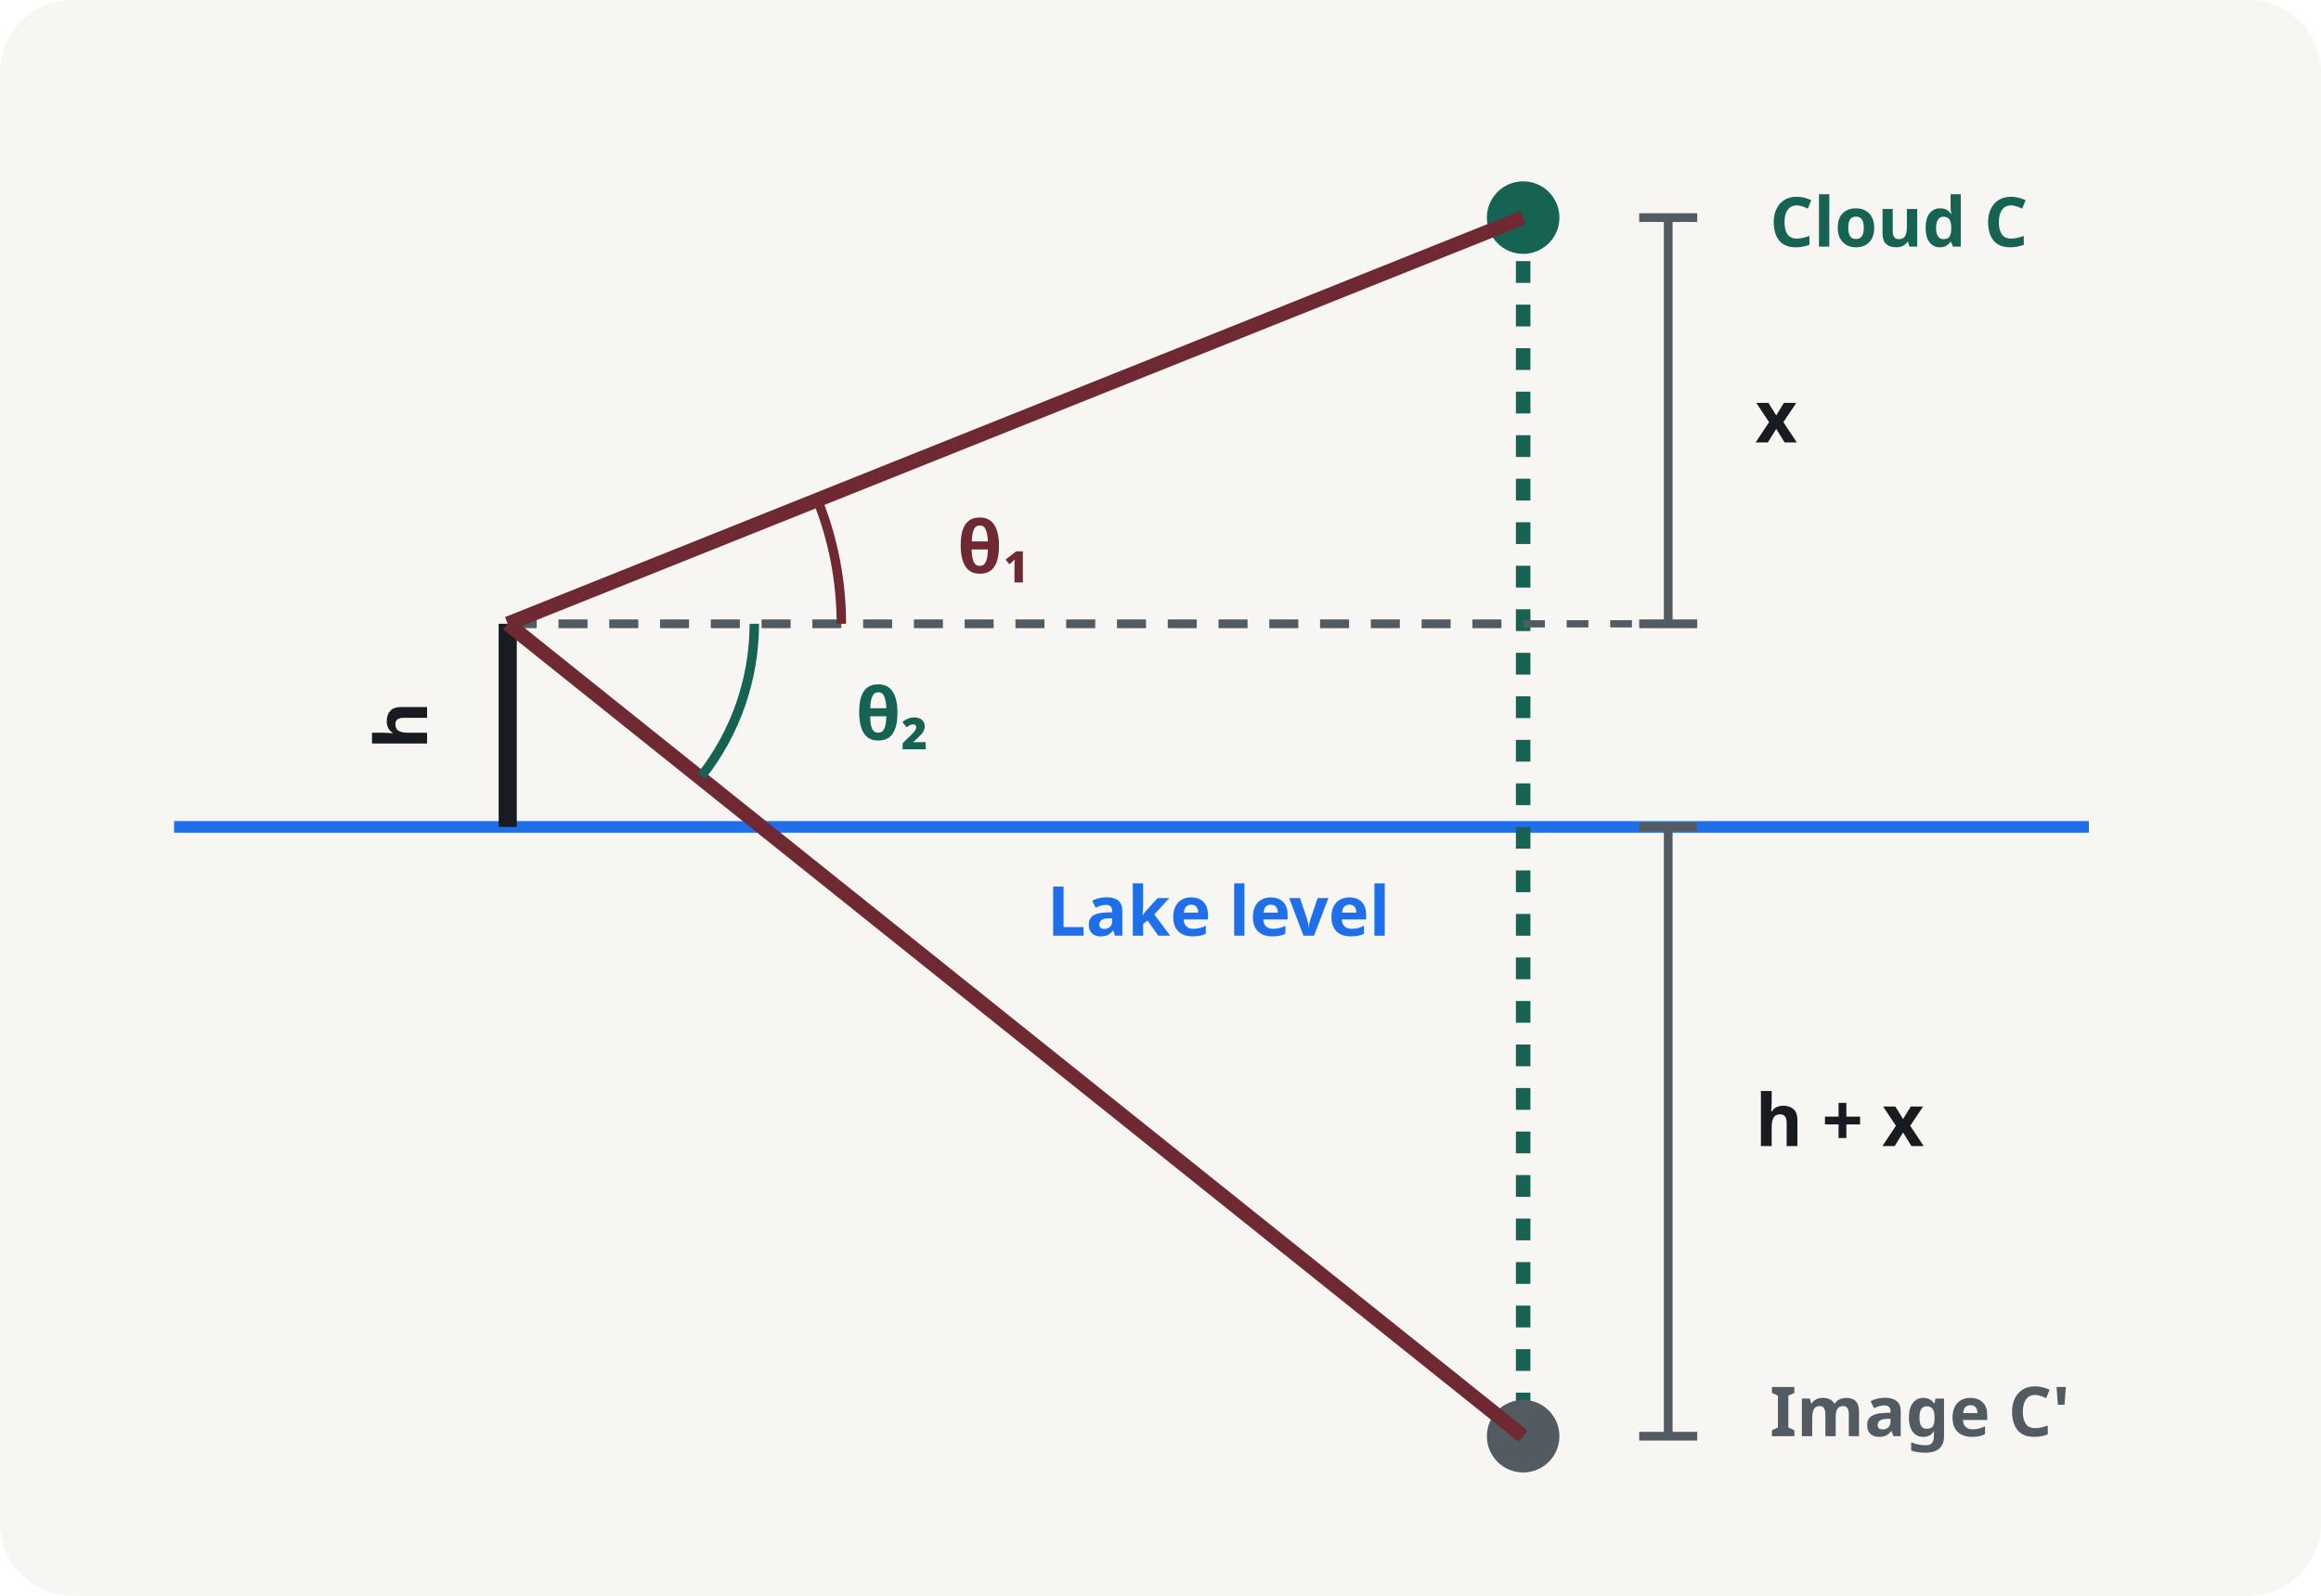
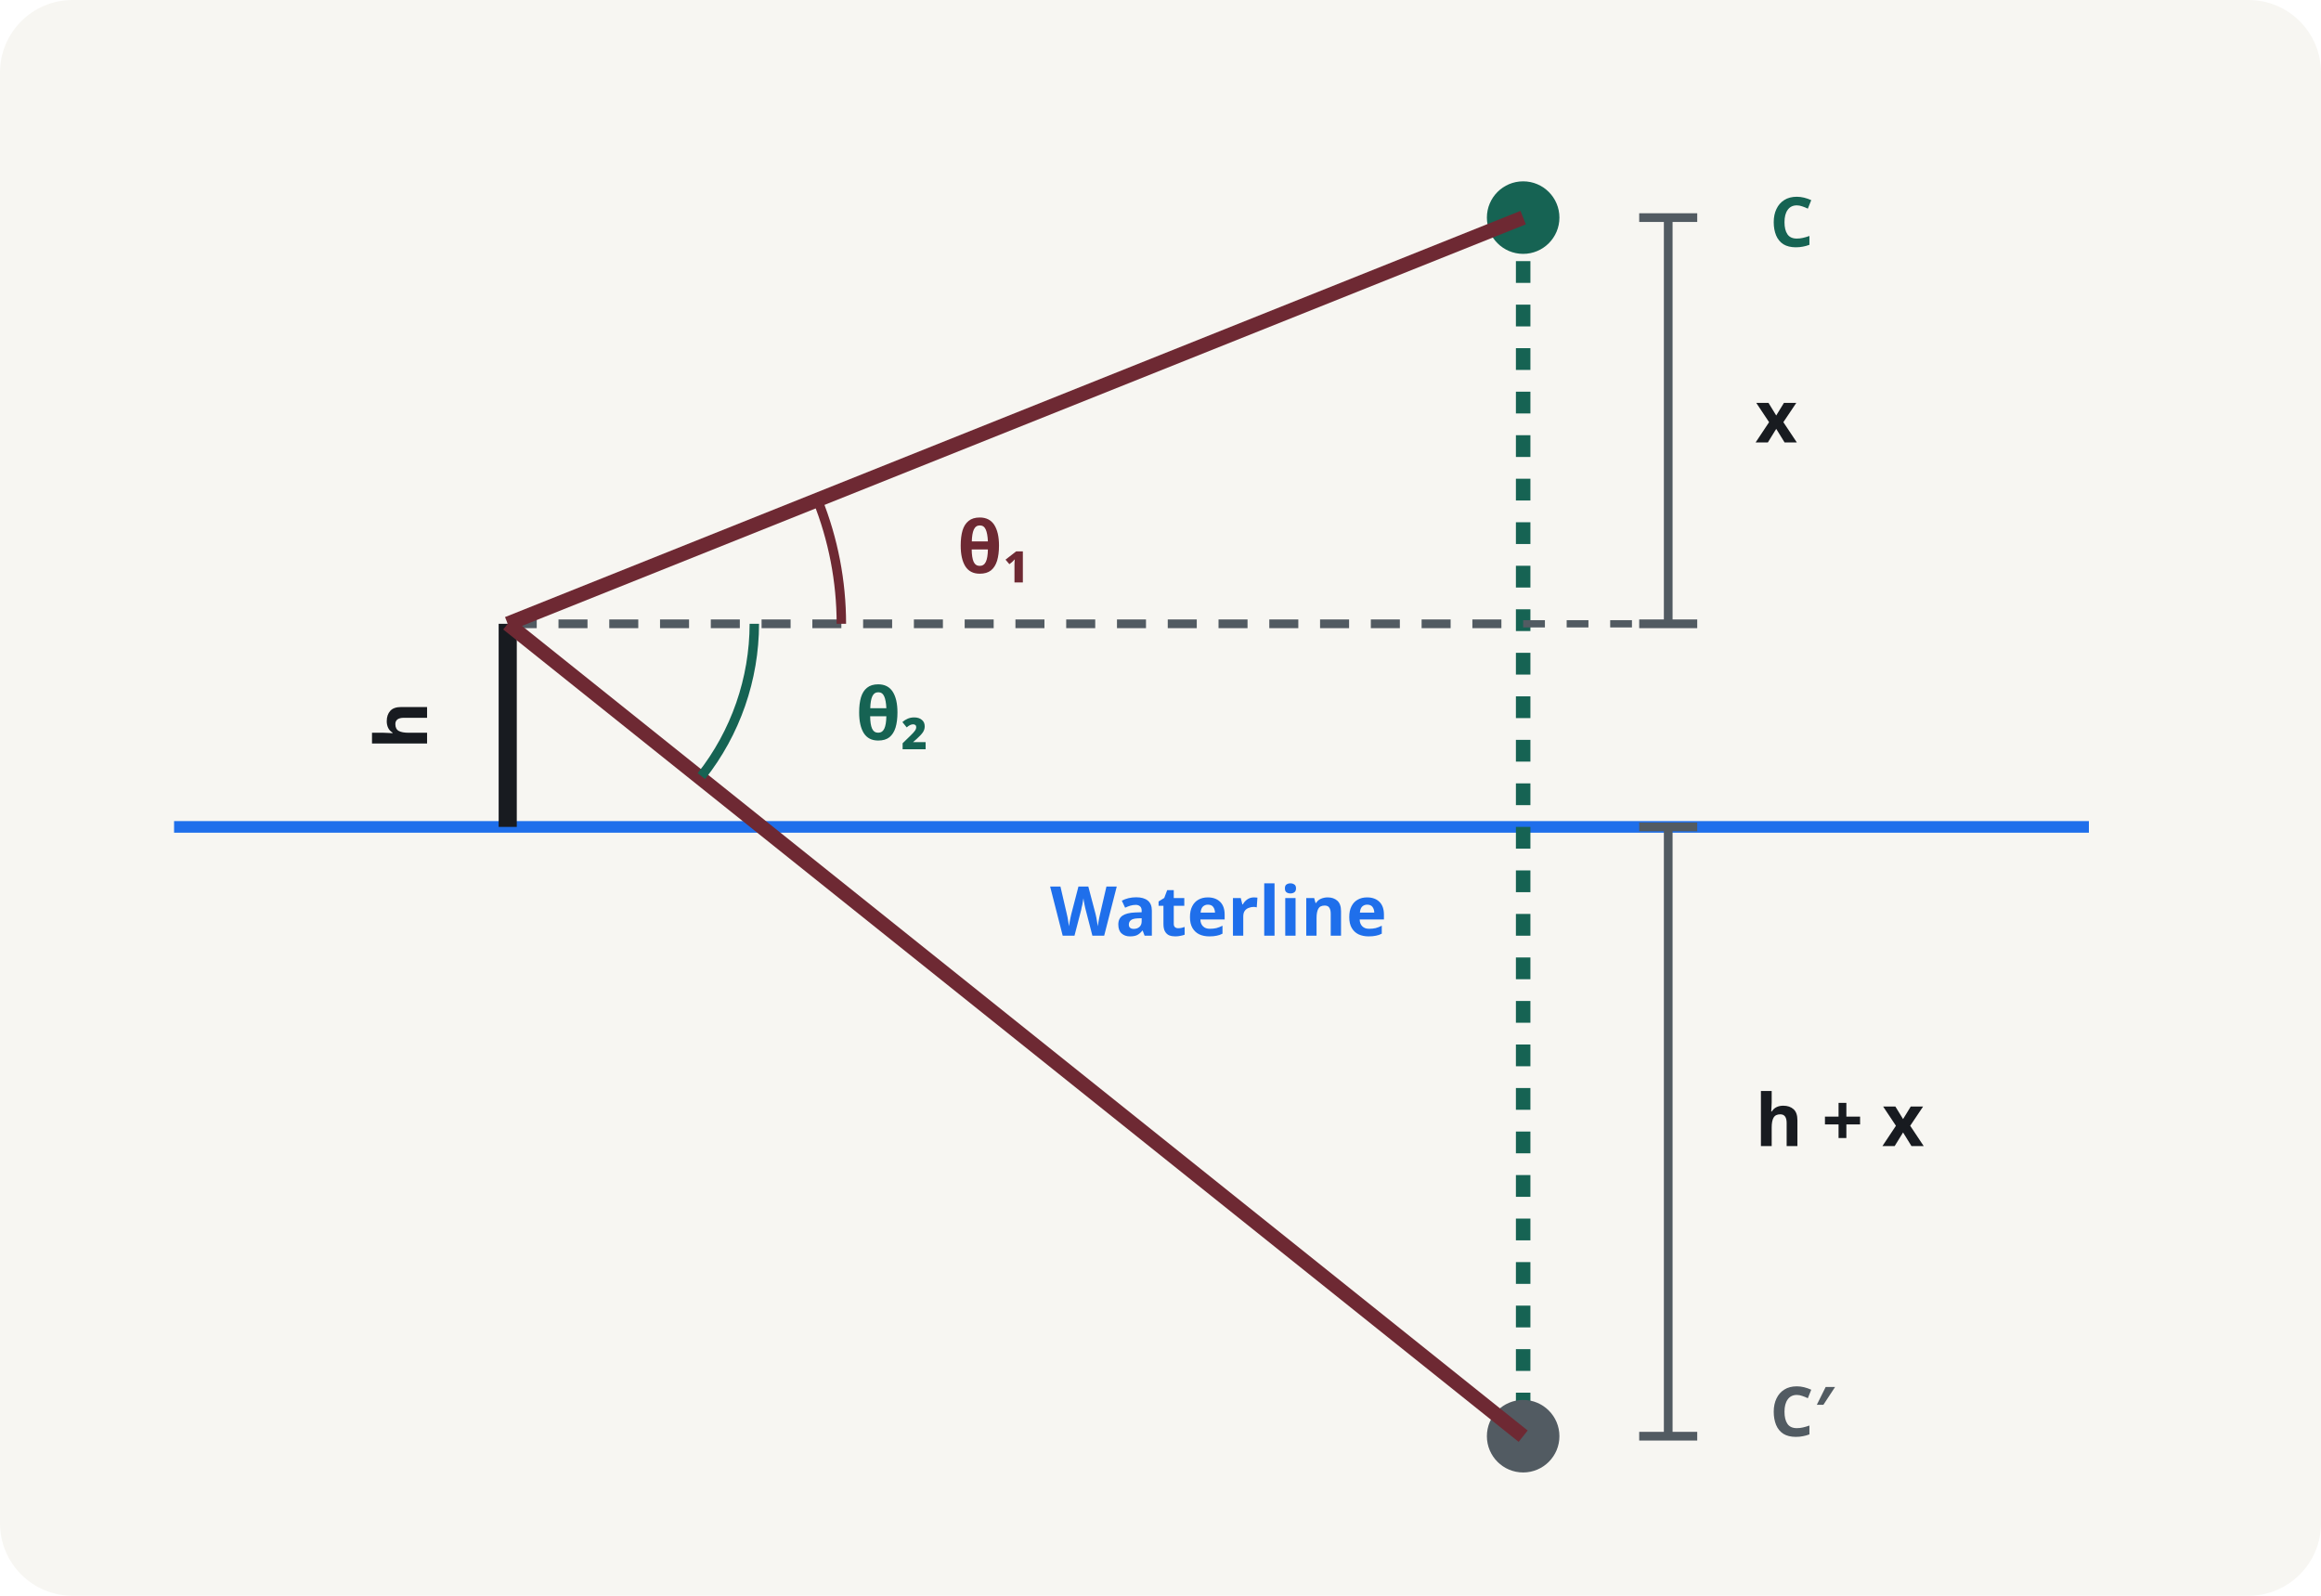
<svg xmlns="http://www.w3.org/2000/svg" viewBox="0 0 320 220" role="img" aria-labelledby="t desc">
  <style>text{paint-order:stroke;stroke:#F7F6F2;stroke-width:3px;stroke-linejoin:round;}</style>
  <rect width="320" height="220" rx="10" fill="#F7F6F2" />
  <line x1="24" y1="114" x2="288" y2="114" stroke="#1F6FEB" stroke-width="1.6" />
  <line x1="70" y1="114" x2="70" y2="86" stroke="#181B20" stroke-width="2.5" />
  <line x1="70" y1="86" x2="210" y2="86" stroke="#525B62" stroke-width="1.2" stroke-dasharray="4 3" />
  <line x1="210" y1="30" x2="210" y2="198" stroke="#166353" stroke-width="2" stroke-dasharray="3 3" />
  <circle cx="210" cy="30" r="5" fill="#166353" />
  <circle cx="210" cy="198" r="5" fill="#525B62" />
  <line x1="70" y1="86" x2="210" y2="30" stroke="#6E2933" stroke-width="2" />
  <line x1="70" y1="86" x2="210" y2="198" stroke="#6E2933" stroke-width="2" />
  <path d="M116.0,86.0 A46,46 0 0,0 112.7,68.9" fill="none" stroke="#6E2933" stroke-width="1.3" />
  <path d="M104.0,86.0 A34,34 0 0,1 96.7,107.0" fill="none" stroke="#166353" stroke-width="1.3" />
  <text x="132" y="79" font-family="system-ui,sans-serif" font-size="10" font-weight="700" text-anchor="start" fill="#6E2933">θ₁</text>
  <text x="118" y="102" font-family="system-ui,sans-serif" font-size="10" font-weight="700" text-anchor="start" fill="#166353">θ₂</text>
  <text x="55" y="100" transform="rotate(-90 55 100)" font-family="system-ui,sans-serif" font-size="10" font-weight="700" text-anchor="middle" dominant-baseline="central" fill="#181B20">h</text>
-   <text x="244" y="34" font-family="system-ui,sans-serif" font-size="9.5" font-weight="700" text-anchor="start" fill="#166353">Cloud C</text>
-   <text x="244" y="198" font-family="system-ui,sans-serif" font-size="9.5" font-weight="700" text-anchor="start" fill="#525B62">Image C'</text>
+   <text x="244" y="34" font-family="system-ui,sans-serif" font-size="9.5" font-weight="700" text-anchor="start" fill="#166353">C</text>
+   <text x="244" y="198" font-family="system-ui,sans-serif" font-size="9.5" font-weight="700" text-anchor="start" fill="#525B62">C′</text>
  <path d="M226 30 H234 M230 30 V86 M226 86 H234 M226 114 H234 M230 114 V198 M226 198 H234" fill="none" stroke="#525B62" stroke-width="1.2" />
  <line x1="210" y1="86" x2="230" y2="86" stroke="#525B62" stroke-width="1" stroke-dasharray="3 3" />
  <text x="242" y="61" font-family="system-ui,sans-serif" font-size="10" font-weight="700" fill="#181B20">x</text>
  <text x="242" y="158" font-family="system-ui,sans-serif" font-size="10" font-weight="700" fill="#181B20">h + x</text>
-   <text x="168" y="129" font-family="system-ui,sans-serif" font-size="9.5" font-weight="700" text-anchor="middle" fill="#1F6FEB">Lake level</text>
+   <text x="168" y="129" font-family="system-ui,sans-serif" font-size="9.5" font-weight="700" text-anchor="middle" fill="#1F6FEB">Waterline</text>
</svg>
